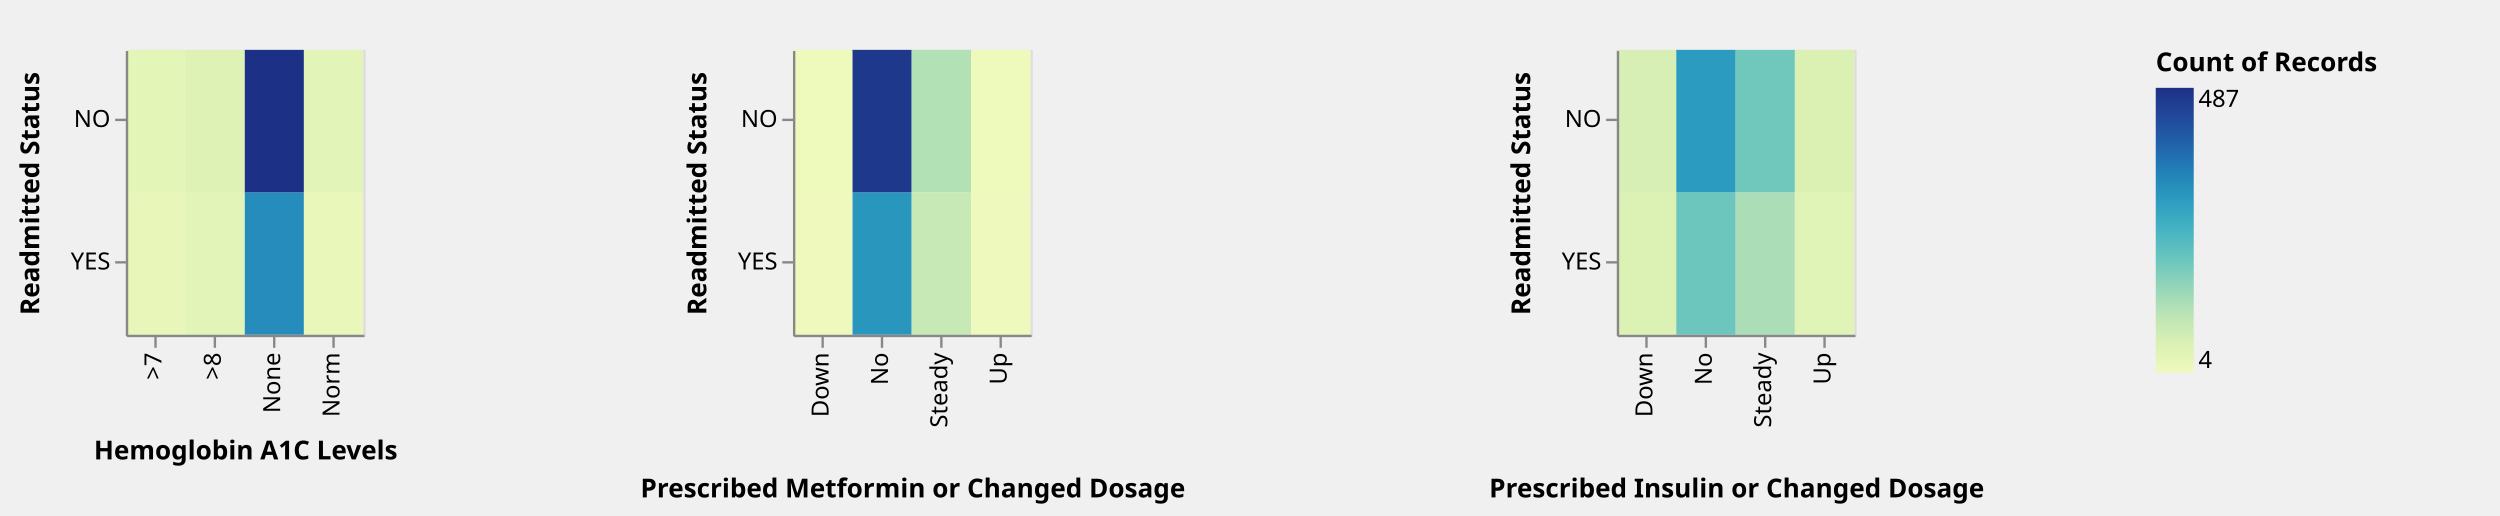
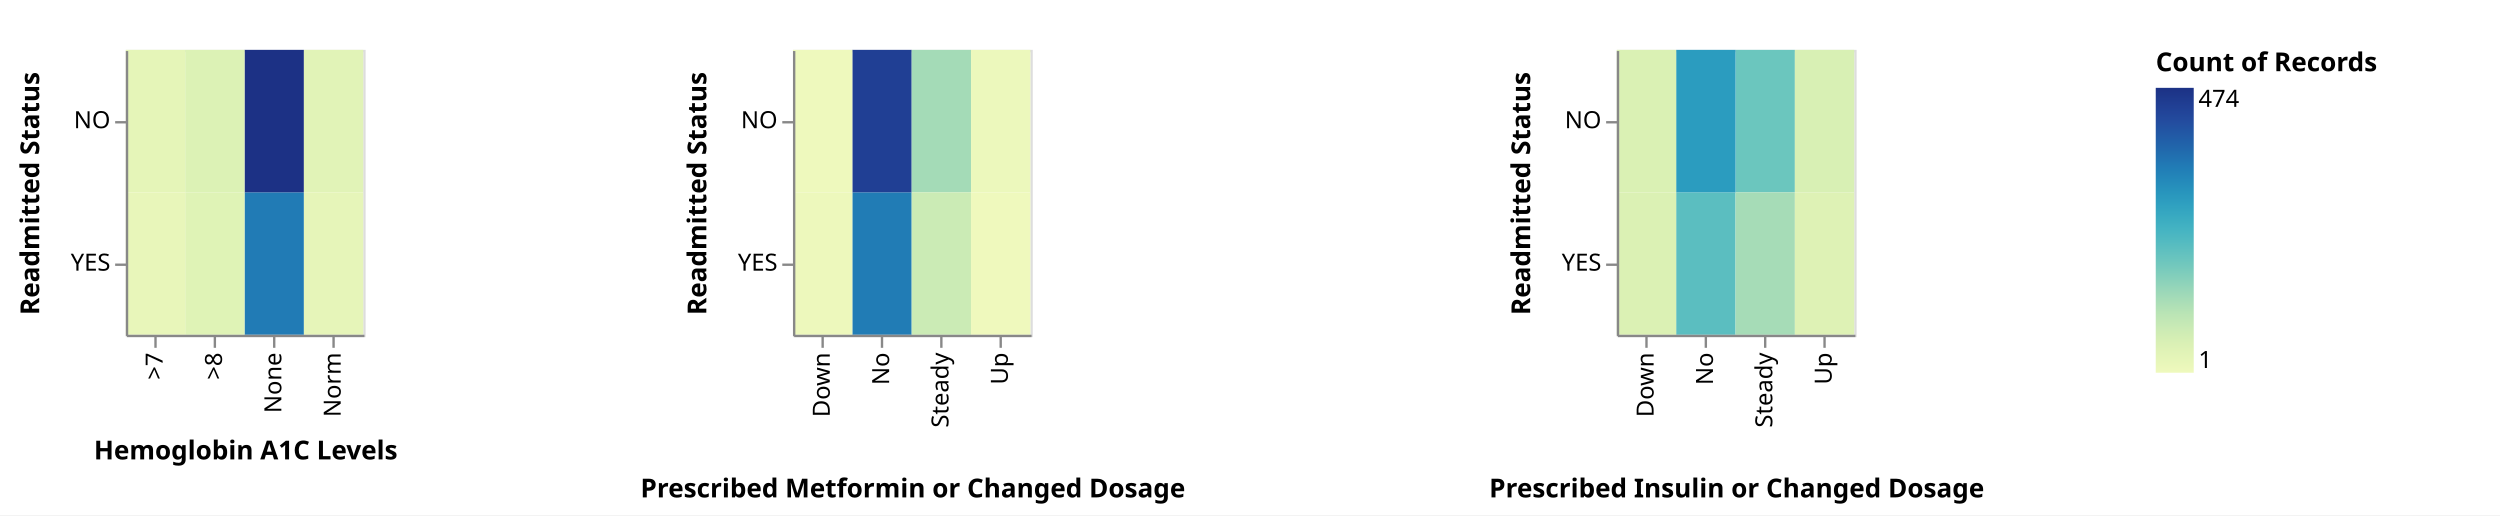
- <svg xmlns="http://www.w3.org/2000/svg" class="marks" width="1053" height="217" viewBox="0 0 1053 217" version="1.1">
+ <svg xmlns="http://www.w3.org/2000/svg" version="1.1" class="marks" width="1053" height="217" viewBox="0 0 1053 217">
+   <rect width="1053" height="217" fill="white" />
+   <g fill="none" stroke-miterlimit="10" transform="translate(53,21)">
+     <g class="mark-group role-frame root" role="graphics-object" aria-roledescription="group mark container">
+       <g transform="translate(0,0)">
+         <path class="background" aria-hidden="true" d="M0,0h0v120h0Z" />
+         <g>
+           <g class="mark-group role-scope concat_0_group" role="graphics-object" aria-roledescription="group mark container">
+             <g transform="translate(0,0)">
+               <path class="background" aria-hidden="true" d="M0.5,0.5h100v120h-100Z" stroke="#ddd" />
+               <g>
+                 <g class="mark-rect role-mark concat_0_marks" role="graphics-object" aria-roledescription="rect mark container">
+                   <path aria-label="Count of Records: 343; Hemoglobin A1C Levels: None; Readmitted Status: YES" role="graphics-symbol" aria-roledescription="rect mark" d="M50,60h25v60h-25Z" fill="rgb(33, 123, 181)" />
+                   <path aria-label="Count of Records: 474; Hemoglobin A1C Levels: None; Readmitted Status: NO" role="graphics-symbol" aria-roledescription="rect mark" d="M50,0h25v60h-25Z" fill="rgb(28, 49, 133)" />
+                   <path aria-label="Count of Records: 39; Hemoglobin A1C Levels: &gt;8; Readmitted Status: YES" role="graphics-symbol" aria-roledescription="rect mark" d="M25,60h25v60h-25Z" fill="rgb(223, 243, 182)" />
+                   <path aria-label="Count of Records: 45; Hemoglobin A1C Levels: &gt;8; Readmitted Status: NO" role="graphics-symbol" aria-roledescription="rect mark" d="M25,0h25v60h-25Z" fill="rgb(220, 242, 181)" />
+                   <path aria-label="Count of Records: 35; Hemoglobin A1C Levels: Norm; Readmitted Status: NO" role="graphics-symbol" aria-roledescription="rect mark" d="M75,0h25v60h-25Z" fill="rgb(225, 243, 183)" />
+                   <path aria-label="Count of Records: 25; Hemoglobin A1C Levels: &gt;7; Readmitted Status: NO" role="graphics-symbol" aria-roledescription="rect mark" d="M0,0h25v60h-25Z" fill="rgb(229, 245, 184)" />
+                   <path aria-label="Count of Records: 22; Hemoglobin A1C Levels: Norm; Readmitted Status: YES" role="graphics-symbol" aria-roledescription="rect mark" d="M75,60h25v60h-25Z" fill="rgb(230, 245, 185)" />
+                   <path aria-label="Count of Records: 17; Hemoglobin A1C Levels: &gt;7; Readmitted Status: YES" role="graphics-symbol" aria-roledescription="rect mark" d="M0,60h25v60h-25Z" fill="rgb(232, 246, 186)" />
+                 </g>
+                 <g class="mark-group role-axis" role="graphics-symbol" aria-roledescription="axis" aria-label="X-axis titled 'Hemoglobin A1C Levels' for a discrete scale with 4 values: &gt;7, &gt;8, None, Norm">
+                   <g transform="translate(0.5,120.5)">
+                     <path class="background" aria-hidden="true" d="M0,0h0v0h0Z" pointer-events="none" />
+                     <g>
+                       <g class="mark-rule role-axis-tick" pointer-events="none">
+                         <line transform="translate(12,0)" x2="0" y2="5" stroke="#888" stroke-width="1" opacity="1" />
+                         <line transform="translate(37,0)" x2="0" y2="5" stroke="#888" stroke-width="1" opacity="1" />
+                         <line transform="translate(62,0)" x2="0" y2="5" stroke="#888" stroke-width="1" opacity="1" />
+                         <line transform="translate(87,0)" x2="0" y2="5" stroke="#888" stroke-width="1" opacity="1" />
+                       </g>
+                       <g class="mark-text role-axis-label" pointer-events="none">
+                         <text text-anchor="end" transform="translate(12,7) rotate(270) translate(0,3)" font-family="sans-serif" font-size="10px" fill="#000" opacity="1">&gt;7</text>
+                         <text text-anchor="end" transform="translate(37,7) rotate(270) translate(0,3)" font-family="sans-serif" font-size="10px" fill="#000" opacity="1">&gt;8</text>
+                         <text text-anchor="end" transform="translate(62,7) rotate(270) translate(0,3)" font-family="sans-serif" font-size="10px" fill="#000" opacity="1">None</text>
+                         <text text-anchor="end" transform="translate(87,7) rotate(270) translate(0,3)" font-family="sans-serif" font-size="10px" fill="#000" opacity="1">Norm</text>
+                       </g>
+                       <g class="mark-rule role-axis-domain" pointer-events="none">
+                         <line transform="translate(0,0)" x2="100" y2="0" stroke="#888" stroke-width="1" opacity="1" />
+                       </g>
+                       <g class="mark-text role-axis-title" pointer-events="none">
+                         <text text-anchor="middle" transform="translate(50,52)" font-family="sans-serif" font-size="11px" font-weight="bold" fill="#000" opacity="1">Hemoglobin A1C Levels</text>
+                       </g>
+                     </g>
+                     <path class="foreground" aria-hidden="true" d="" pointer-events="none" display="none" />
+                   </g>
+                 </g>
+                 <g class="mark-group role-axis" role="graphics-symbol" aria-roledescription="axis" aria-label="Y-axis titled 'Readmitted Status' for a discrete scale with 2 values: NO, YES">
+                   <g transform="translate(0.5,0.5)">
+                     <path class="background" aria-hidden="true" d="M0,0h0v0h0Z" pointer-events="none" />
+                     <g>
+                       <g class="mark-rule role-axis-tick" pointer-events="none">
+                         <line transform="translate(0,30)" x2="-5" y2="0" stroke="#888" stroke-width="1" opacity="1" />
+                         <line transform="translate(0,90)" x2="-5" y2="0" stroke="#888" stroke-width="1" opacity="1" />
+                       </g>
+                       <g class="mark-text role-axis-label" pointer-events="none">
+                         <text text-anchor="end" transform="translate(-7,32.5)" font-family="sans-serif" font-size="10px" fill="#000" opacity="1">NO</text>
+                         <text text-anchor="end" transform="translate(-7,92.5)" font-family="sans-serif" font-size="10px" fill="#000" opacity="1">YES</text>
+                       </g>
+                       <g class="mark-rule role-axis-domain" pointer-events="none">
+                         <line transform="translate(0,0)" x2="0" y2="120" stroke="#888" stroke-width="1" opacity="1" />
+                       </g>
+                       <g class="mark-text role-axis-title" pointer-events="none">
+                         <text text-anchor="middle" transform="translate(-35,60) rotate(-90) translate(0,-2)" font-family="sans-serif" font-size="11px" font-weight="bold" fill="#000" opacity="1">Readmitted Status</text>
+                       </g>
+                     </g>
+                     <path class="foreground" aria-hidden="true" d="" pointer-events="none" display="none" />
+                   </g>
+                 </g>
+               </g>
+               <path class="foreground" aria-hidden="true" d="" display="none" />
+             </g>
+           </g>
+           <g class="mark-group role-scope concat_1_group" role="graphics-object" aria-roledescription="group mark container">
+             <g transform="translate(281,0)">
+               <path class="background" aria-hidden="true" d="M0.5,0.5h100v120h-100Z" stroke="#ddd" />
+               <g>
+                 <g class="mark-rect role-mark concat_1_marks" role="graphics-object" aria-roledescription="rect mark container">
+                   <path aria-label="Count of Records: 342; Prescribed Metformin or Changed Dosage: No; Readmitted Status: YES" role="graphics-symbol" aria-roledescription="rect mark" d="M25,60h25v60h-25Z" fill="rgb(33, 124, 181)" />
+                   <path aria-label="Count of Records: 444; Prescribed Metformin or Changed Dosage: No; Readmitted Status: NO" role="graphics-symbol" aria-roledescription="rect mark" d="M25,0h25v60h-25Z" fill="rgb(32, 63, 148)" />
+                   <path aria-label="Count of Records: 124; Prescribed Metformin or Changed Dosage: Steady; Readmitted Status: NO" role="graphics-symbol" aria-roledescription="rect mark" d="M50,0h25v60h-25Z" fill="rgb(164, 219, 183)" />
+                   <path aria-label="Count of Records: 8; Prescribed Metformin or Changed Dosage: Up; Readmitted Status: NO" role="graphics-symbol" aria-roledescription="rect mark" d="M75,0h25v60h-25Z" fill="rgb(236, 248, 188)" />
+                   <path aria-label="Count of Records: 73; Prescribed Metformin or Changed Dosage: Steady; Readmitted Status: YES" role="graphics-symbol" aria-roledescription="rect mark" d="M50,60h25v60h-25Z" fill="rgb(203, 235, 181)" />
+                   <path aria-label="Count of Records: 3; Prescribed Metformin or Changed Dosage: Down; Readmitted Status: NO" role="graphics-symbol" aria-roledescription="rect mark" d="M0,0h25v60h-25Z" fill="rgb(238, 249, 189)" />
+                   <path aria-label="Count of Records: 1; Prescribed Metformin or Changed Dosage: Up; Readmitted Status: YES" role="graphics-symbol" aria-roledescription="rect mark" d="M75,60h25v60h-25Z" fill="rgb(239, 249, 189)" />
+                   <path aria-label="Count of Records: 5; Prescribed Metformin or Changed Dosage: Down; Readmitted Status: YES" role="graphics-symbol" aria-roledescription="rect mark" d="M0,60h25v60h-25Z" fill="rgb(237, 248, 188)" />
+                 </g>
+                 <g class="mark-group role-axis" role="graphics-symbol" aria-roledescription="axis" aria-label="X-axis titled 'Prescribed Metformin or Changed Dosage' for a discrete scale with 4 values: Down, No, Steady, Up">
+                   <g transform="translate(0.5,120.5)">
+                     <path class="background" aria-hidden="true" d="M0,0h0v0h0Z" pointer-events="none" />
+                     <g>
+                       <g class="mark-rule role-axis-tick" pointer-events="none">
+                         <line transform="translate(12,0)" x2="0" y2="5" stroke="#888" stroke-width="1" opacity="1" />
+                         <line transform="translate(37,0)" x2="0" y2="5" stroke="#888" stroke-width="1" opacity="1" />
+                         <line transform="translate(62,0)" x2="0" y2="5" stroke="#888" stroke-width="1" opacity="1" />
+                         <line transform="translate(87,0)" x2="0" y2="5" stroke="#888" stroke-width="1" opacity="1" />
+                       </g>
+                       <g class="mark-text role-axis-label" pointer-events="none">
+                         <text text-anchor="end" transform="translate(12,7) rotate(270) translate(0,3)" font-family="sans-serif" font-size="10px" fill="#000" opacity="1">Down</text>
+                         <text text-anchor="end" transform="translate(37,7) rotate(270) translate(0,3)" font-family="sans-serif" font-size="10px" fill="#000" opacity="1">No</text>
+                         <text text-anchor="end" transform="translate(62,7) rotate(270) translate(0,3)" font-family="sans-serif" font-size="10px" fill="#000" opacity="1">Steady</text>
+                         <text text-anchor="end" transform="translate(87,7) rotate(270) translate(0,3)" font-family="sans-serif" font-size="10px" fill="#000" opacity="1">Up</text>
+                       </g>
+                       <g class="mark-rule role-axis-domain" pointer-events="none">
+                         <line transform="translate(0,0)" x2="100" y2="0" stroke="#888" stroke-width="1" opacity="1" />
+                       </g>
+                       <g class="mark-text role-axis-title" pointer-events="none">
+                         <text text-anchor="middle" transform="translate(50,68)" font-family="sans-serif" font-size="11px" font-weight="bold" fill="#000" opacity="1">Prescribed Metformin or Changed Dosage</text>
+                       </g>
+                     </g>
+                     <path class="foreground" aria-hidden="true" d="" pointer-events="none" display="none" />
+                   </g>
+                 </g>
+                 <g class="mark-group role-axis" role="graphics-symbol" aria-roledescription="axis" aria-label="Y-axis titled 'Readmitted Status' for a discrete scale with 2 values: NO, YES">
+                   <g transform="translate(0.5,0.5)">
+                     <path class="background" aria-hidden="true" d="M0,0h0v0h0Z" pointer-events="none" />
+                     <g>
+                       <g class="mark-rule role-axis-tick" pointer-events="none">
+                         <line transform="translate(0,30)" x2="-5" y2="0" stroke="#888" stroke-width="1" opacity="1" />
+                         <line transform="translate(0,90)" x2="-5" y2="0" stroke="#888" stroke-width="1" opacity="1" />
+                       </g>
+                       <g class="mark-text role-axis-label" pointer-events="none">
+                         <text text-anchor="end" transform="translate(-7,32.5)" font-family="sans-serif" font-size="10px" fill="#000" opacity="1">NO</text>
+                         <text text-anchor="end" transform="translate(-7,92.5)" font-family="sans-serif" font-size="10px" fill="#000" opacity="1">YES</text>
+                       </g>
+                       <g class="mark-rule role-axis-domain" pointer-events="none">
+                         <line transform="translate(0,0)" x2="0" y2="120" stroke="#888" stroke-width="1" opacity="1" />
+                       </g>
+                       <g class="mark-text role-axis-title" pointer-events="none">
+                         <text text-anchor="middle" transform="translate(-35,60) rotate(-90) translate(0,-2)" font-family="sans-serif" font-size="11px" font-weight="bold" fill="#000" opacity="1">Readmitted Status</text>
+                       </g>
+                     </g>
+                     <path class="foreground" aria-hidden="true" d="" pointer-events="none" display="none" />
+                   </g>
+                 </g>
+               </g>
+               <path class="foreground" aria-hidden="true" d="" display="none" />
+             </g>
+           </g>
+           <g class="mark-group role-scope concat_2_group" role="graphics-object" aria-roledescription="group mark container">
+             <g transform="translate(628,0)">
+               <path class="background" aria-hidden="true" d="M0.5,0.5h100v120h-100Z" stroke="#ddd" />
+               <g>
+                 <g class="mark-rect role-mark concat_2_marks" role="graphics-object" aria-roledescription="rect mark container">
+                   <path aria-label="Count of Records: 209; Prescribed Insulin or Changed Dosage: No; Readmitted Status: YES" role="graphics-symbol" aria-roledescription="rect mark" d="M25,60h25v60h-25Z" fill="rgb(91, 190, 192)" />
+                   <path aria-label="Count of Records: 188; Prescribed Insulin or Changed Dosage: Steady; Readmitted Status: NO" role="graphics-symbol" aria-roledescription="rect mark" d="M50,0h25v60h-25Z" fill="rgb(107, 198, 190)" />
+                   <path aria-label="Count of Records: 122; Prescribed Insulin or Changed Dosage: Steady; Readmitted Status: YES" role="graphics-symbol" aria-roledescription="rect mark" d="M50,60h25v60h-25Z" fill="rgb(166, 220, 183)" />
+                   <path aria-label="Count of Records: 288; Prescribed Insulin or Changed Dosage: No; Readmitted Status: NO" role="graphics-symbol" aria-roledescription="rect mark" d="M25,0h25v60h-25Z" fill="rgb(43, 156, 191)" />
+                   <path aria-label="Count of Records: 50; Prescribed Insulin or Changed Dosage: Down; Readmitted Status: NO" role="graphics-symbol" aria-roledescription="rect mark" d="M0,0h25v60h-25Z" fill="rgb(218, 241, 180)" />
+                   <path aria-label="Count of Records: 41; Prescribed Insulin or Changed Dosage: Up; Readmitted Status: YES" role="graphics-symbol" aria-roledescription="rect mark" d="M75,60h25v60h-25Z" fill="rgb(222, 242, 181)" />
+                   <path aria-label="Count of Records: 53; Prescribed Insulin or Changed Dosage: Up; Readmitted Status: NO" role="graphics-symbol" aria-roledescription="rect mark" d="M75,0h25v60h-25Z" fill="rgb(216, 240, 180)" />
+                   <path aria-label="Count of Records: 49; Prescribed Insulin or Changed Dosage: Down; Readmitted Status: YES" role="graphics-symbol" aria-roledescription="rect mark" d="M0,60h25v60h-25Z" fill="rgb(219, 241, 180)" />
+                 </g>
+                 <g class="mark-group role-axis" role="graphics-symbol" aria-roledescription="axis" aria-label="X-axis titled 'Prescribed Insulin or Changed Dosage' for a discrete scale with 4 values: Down, No, Steady, Up">
+                   <g transform="translate(0.5,120.5)">
+                     <path class="background" aria-hidden="true" d="M0,0h0v0h0Z" pointer-events="none" />
+                     <g>
+                       <g class="mark-rule role-axis-tick" pointer-events="none">
+                         <line transform="translate(12,0)" x2="0" y2="5" stroke="#888" stroke-width="1" opacity="1" />
+                         <line transform="translate(37,0)" x2="0" y2="5" stroke="#888" stroke-width="1" opacity="1" />
+                         <line transform="translate(62,0)" x2="0" y2="5" stroke="#888" stroke-width="1" opacity="1" />
+                         <line transform="translate(87,0)" x2="0" y2="5" stroke="#888" stroke-width="1" opacity="1" />
+                       </g>
+                       <g class="mark-text role-axis-label" pointer-events="none">
+                         <text text-anchor="end" transform="translate(12,7) rotate(270) translate(0,3)" font-family="sans-serif" font-size="10px" fill="#000" opacity="1">Down</text>
+                         <text text-anchor="end" transform="translate(37,7) rotate(270) translate(0,3)" font-family="sans-serif" font-size="10px" fill="#000" opacity="1">No</text>
+                         <text text-anchor="end" transform="translate(62,7) rotate(270) translate(0,3)" font-family="sans-serif" font-size="10px" fill="#000" opacity="1">Steady</text>
+                         <text text-anchor="end" transform="translate(87,7) rotate(270) translate(0,3)" font-family="sans-serif" font-size="10px" fill="#000" opacity="1">Up</text>
+                       </g>
+                       <g class="mark-rule role-axis-domain" pointer-events="none">
+                         <line transform="translate(0,0)" x2="100" y2="0" stroke="#888" stroke-width="1" opacity="1" />
+                       </g>
+                       <g class="mark-text role-axis-title" pointer-events="none">
+                         <text text-anchor="middle" transform="translate(50,68)" font-family="sans-serif" font-size="11px" font-weight="bold" fill="#000" opacity="1">Prescribed Insulin or Changed Dosage</text>
+                       </g>
+                     </g>
+                     <path class="foreground" aria-hidden="true" d="" pointer-events="none" display="none" />
+                   </g>
+                 </g>
+                 <g class="mark-group role-axis" role="graphics-symbol" aria-roledescription="axis" aria-label="Y-axis titled 'Readmitted Status' for a discrete scale with 2 values: NO, YES">
+                   <g transform="translate(0.5,0.5)">
+                     <path class="background" aria-hidden="true" d="M0,0h0v0h0Z" pointer-events="none" />
+                     <g>
+                       <g class="mark-rule role-axis-tick" pointer-events="none">
+                         <line transform="translate(0,30)" x2="-5" y2="0" stroke="#888" stroke-width="1" opacity="1" />
+                         <line transform="translate(0,90)" x2="-5" y2="0" stroke="#888" stroke-width="1" opacity="1" />
+                       </g>
+                       <g class="mark-text role-axis-label" pointer-events="none">
+                         <text text-anchor="end" transform="translate(-7,32.5)" font-family="sans-serif" font-size="10px" fill="#000" opacity="1">NO</text>
+                         <text text-anchor="end" transform="translate(-7,92.5)" font-family="sans-serif" font-size="10px" fill="#000" opacity="1">YES</text>
+                       </g>
+                       <g class="mark-rule role-axis-domain" pointer-events="none">
+                         <line transform="translate(0,0)" x2="0" y2="120" stroke="#888" stroke-width="1" opacity="1" />
+                       </g>
+                       <g class="mark-text role-axis-title" pointer-events="none">
+                         <text text-anchor="middle" transform="translate(-35,60) rotate(-90) translate(0,-2)" font-family="sans-serif" font-size="11px" font-weight="bold" fill="#000" opacity="1">Readmitted Status</text>
+                       </g>
+                     </g>
+                     <path class="foreground" aria-hidden="true" d="" pointer-events="none" display="none" />
+                   </g>
+                 </g>
+               </g>
+               <path class="foreground" aria-hidden="true" d="" display="none" />
+             </g>
+           </g>
+           <g class="mark-group role-legend" role="graphics-symbol" aria-roledescription="legend" aria-label="Gradient legend titled 'Count of Records' for fill color with values from 1 to 474">
+             <g transform="translate(855,0)">
+               <path class="background" aria-hidden="true" d="M0,0h140v136h-140Z" pointer-events="none" />
+               <g>
+                 <g class="mark-group role-legend-entry">
+                   <g transform="translate(0,16)">
+                     <path class="background" aria-hidden="true" d="M0,0h0v0h0Z" pointer-events="none" />
+                     <g>
+                       <g class="mark-rect role-legend-gradient" pointer-events="none">
+                         <path d="M0,0h16v120h-16Z" fill="url(#gradient_0)" stroke="#ddd" stroke-width="0" opacity="1" />
+                       </g>
+                       <g class="mark-text role-legend-label" pointer-events="none">
+                         <text text-anchor="start" transform="translate(18,118)" font-family="sans-serif" font-size="10px" fill="#000" opacity="1">1</text>
+                         <text text-anchor="start" transform="translate(18,8)" font-family="sans-serif" font-size="10px" fill="#000" opacity="1">474</text>
+                       </g>
+                     </g>
+                     <path class="foreground" aria-hidden="true" d="" pointer-events="none" display="none" />
+                   </g>
+                 </g>
+                 <g class="mark-text role-legend-title" pointer-events="none">
+                   <text text-anchor="start" transform="translate(0,9)" font-family="sans-serif" font-size="11px" font-weight="bold" fill="#000" opacity="1">Count of Records</text>
+                 </g>
+               </g>
+               <path class="foreground" aria-hidden="true" d="" pointer-events="none" display="none" />
+             </g>
+           </g>
+         </g>
+         <path class="foreground" aria-hidden="true" d="" display="none" />
+       </g>
+     </g>
+   </g>
  <defs>
    <linearGradient id="gradient_0" x1="0" x2="0" y1="1" y2="0">
      <stop offset="0" stop-color="rgb(239, 249, 189)" />
-       <stop offset="0.095" stop-color="rgb(220, 241, 180)" />
-       <stop offset="0.199" stop-color="rgb(189, 229, 181)" />
-       <stop offset="0.302" stop-color="rgb(147, 213, 185)" />
-       <stop offset="0.406" stop-color="rgb(103, 196, 190)" />
-       <stop offset="0.509" stop-color="rgb(67, 178, 194)" />
-       <stop offset="0.613" stop-color="rgb(43, 154, 191)" />
-       <stop offset="0.716" stop-color="rgb(33, 125, 182)" />
-       <stop offset="0.82" stop-color="rgb(33, 93, 167)" />
-       <stop offset="0.923" stop-color="rgb(33, 66, 151)" />
+       <stop offset="0.04" stop-color="rgb(231, 246, 185)" />
+       <stop offset="0.082" stop-color="rgb(223, 242, 182)" />
+       <stop offset="0.125" stop-color="rgb(212, 238, 180)" />
+       <stop offset="0.167" stop-color="rgb(199, 233, 181)" />
+       <stop offset="0.209" stop-color="rgb(185, 228, 181)" />
+       <stop offset="0.252" stop-color="rgb(168, 221, 183)" />
+       <stop offset="0.294" stop-color="rgb(151, 214, 185)" />
+       <stop offset="0.336" stop-color="rgb(132, 207, 187)" />
+       <stop offset="0.378" stop-color="rgb(114, 200, 189)" />
+       <stop offset="0.421" stop-color="rgb(98, 193, 191)" />
+       <stop offset="0.463" stop-color="rgb(82, 186, 193)" />
+       <stop offset="0.505" stop-color="rgb(68, 179, 194)" />
+       <stop offset="0.548" stop-color="rgb(57, 170, 193)" />
+       <stop offset="0.59" stop-color="rgb(47, 160, 192)" />
+       <stop offset="0.632" stop-color="rgb(40, 149, 189)" />
+       <stop offset="0.674" stop-color="rgb(36, 137, 186)" />
+       <stop offset="0.717" stop-color="rgb(33, 125, 182)" />
+       <stop offset="0.759" stop-color="rgb(33, 112, 176)" />
+       <stop offset="0.801" stop-color="rgb(33, 99, 170)" />
+       <stop offset="0.844" stop-color="rgb(34, 87, 164)" />
+       <stop offset="0.886" stop-color="rgb(35, 75, 158)" />
+       <stop offset="0.928" stop-color="rgb(33, 65, 150)" />
+       <stop offset="0.97" stop-color="rgb(30, 56, 140)" />
      <stop offset="1" stop-color="rgb(28, 49, 133)" />
    </linearGradient>
  </defs>
-   <g transform="translate(53,21)">
-     <g class="mark-group role-frame root">
-       <g transform="translate(0,0)">
-         <path class="background" d="M0,0h0v120h0Z" style="fill: none;" />
-         <g>
-           <g class="mark-group role-scope concat_0_group">
-             <g transform="translate(0,0)">
-               <path class="background" d="M0.5,0.5h100v120h-100Z" style="fill: none; stroke: #ddd;" />
-               <g>
-                 <g class="mark-rect role-mark concat_0_marks">
-                   <path d="M50,60h25v60h-25Z" style="fill: rgb(37, 140, 187);" />
-                   <path d="M75,60h25v60h-25Z" style="fill: rgb(233, 247, 186);" />
-                   <path d="M25,60h25v60h-25Z" style="fill: rgb(226, 244, 183);" />
-                   <path d="M50,0h25v60h-25Z" style="fill: rgb(28, 49, 133);" />
-                   <path d="M75,0h25v60h-25Z" style="fill: rgb(226, 244, 183);" />
-                   <path d="M25,0h25v60h-25Z" style="fill: rgb(222, 242, 181);" />
-                   <path d="M0,60h25v60h-25Z" style="fill: rgb(232, 246, 186);" />
-                   <path d="M0,0h25v60h-25Z" style="fill: rgb(228, 245, 184);" />
-                 </g>
-                 <g class="mark-group role-axis">
-                   <g transform="translate(0.5,120.5)">
-                     <path class="background" d="M0,0h0v0h0Z" style="pointer-events: none; fill: none;" />
-                     <g>
-                       <g class="mark-rule role-axis-tick" style="pointer-events: none;">
-                         <line transform="translate(12,0)" x2="0" y2="5" style="fill: none; stroke: #888; stroke-width: 1; opacity: 1;" />
-                         <line transform="translate(37,0)" x2="0" y2="5" style="fill: none; stroke: #888; stroke-width: 1; opacity: 1;" />
-                         <line transform="translate(62,0)" x2="0" y2="5" style="fill: none; stroke: #888; stroke-width: 1; opacity: 1;" />
-                         <line transform="translate(87,0)" x2="0" y2="5" style="fill: none; stroke: #888; stroke-width: 1; opacity: 1;" />
-                       </g>
-                       <g class="mark-text role-axis-label" style="pointer-events: none;">
-                         <text text-anchor="end" transform="translate(11.5,7) rotate(270) translate(0,3)" style="font-family: sans-serif; font-size: 10px; fill: #000; opacity: 1;">&gt;7</text>
-                         <text text-anchor="end" transform="translate(36.5,7) rotate(270) translate(0,3)" style="font-family: sans-serif; font-size: 10px; fill: #000; opacity: 1;">&gt;8</text>
-                         <text text-anchor="end" transform="translate(61.5,7) rotate(270) translate(0,3)" style="font-family: sans-serif; font-size: 10px; fill: #000; opacity: 1;">None</text>
-                         <text text-anchor="end" transform="translate(86.5,7) rotate(270) translate(0,3)" style="font-family: sans-serif; font-size: 10px; fill: #000; opacity: 1;">Norm</text>
-                       </g>
-                       <g class="mark-rule role-axis-domain" style="pointer-events: none;">
-                         <line transform="translate(0,0)" x2="100" y2="0" style="fill: none; stroke: #888; stroke-width: 1; opacity: 1;" />
-                       </g>
-                       <g class="mark-text role-axis-title" style="pointer-events: none;">
-                         <text text-anchor="middle" transform="translate(50,52)" style="font-family: sans-serif; font-size: 11px; font-weight: bold; fill: #000; opacity: 1;">Hemoglobin A1C Levels</text>
-                       </g>
-                     </g>
-                   </g>
-                 </g>
-                 <g class="mark-group role-axis">
-                   <g transform="translate(0.5,0.5)">
-                     <path class="background" d="M0,0h0v0h0Z" style="pointer-events: none; fill: none;" />
-                     <g>
-                       <g class="mark-rule role-axis-tick" style="pointer-events: none;">
-                         <line transform="translate(0,29)" x2="-5" y2="0" style="fill: none; stroke: #888; stroke-width: 1; opacity: 1;" />
-                         <line transform="translate(0,89)" x2="-5" y2="0" style="fill: none; stroke: #888; stroke-width: 1; opacity: 1;" />
-                       </g>
-                       <g class="mark-text role-axis-label" style="pointer-events: none;">
-                         <text text-anchor="end" transform="translate(-7,32)" style="font-family: sans-serif; font-size: 10px; fill: #000; opacity: 1;">NO</text>
-                         <text text-anchor="end" transform="translate(-7,92)" style="font-family: sans-serif; font-size: 10px; fill: #000; opacity: 1;">YES</text>
-                       </g>
-                       <g class="mark-rule role-axis-domain" style="pointer-events: none;">
-                         <line transform="translate(0,0)" x2="0" y2="120" style="fill: none; stroke: #888; stroke-width: 1; opacity: 1;" />
-                       </g>
-                       <g class="mark-text role-axis-title" style="pointer-events: none;">
-                         <text text-anchor="middle" transform="translate(-35,60) rotate(-90) translate(0,-2)" style="font-family: sans-serif; font-size: 11px; font-weight: bold; fill: #000; opacity: 1;">Readmitted Status</text>
-                       </g>
-                     </g>
-                   </g>
-                 </g>
-               </g>
-             </g>
-           </g>
-           <g class="mark-group role-scope concat_1_group">
-             <g transform="translate(281,0)">
-               <path class="background" d="M0.5,0.5h100v120h-100Z" style="fill: none; stroke: #ddd;" />
-               <g>
-                 <g class="mark-rect role-mark concat_1_marks">
-                   <path d="M25,60h25v60h-25Z" style="fill: rgb(41, 150, 190);" />
-                   <path d="M25,0h25v60h-25Z" style="fill: rgb(30, 56, 140);" />
-                   <path d="M50,0h25v60h-25Z" style="fill: rgb(179, 225, 182);" />
-                   <path d="M50,60h25v60h-25Z" style="fill: rgb(199, 233, 181);" />
-                   <path d="M75,0h25v60h-25Z" style="fill: rgb(238, 249, 188);" />
-                   <path d="M0,0h25v60h-25Z" style="fill: rgb(238, 249, 188);" />
-                   <path d="M75,60h25v60h-25Z" style="fill: rgb(238, 249, 189);" />
-                   <path d="M0,60h25v60h-25Z" style="fill: rgb(239, 249, 189);" />
-                 </g>
-                 <g class="mark-group role-axis">
-                   <g transform="translate(0.5,120.5)">
-                     <path class="background" d="M0,0h0v0h0Z" style="pointer-events: none; fill: none;" />
-                     <g>
-                       <g class="mark-rule role-axis-tick" style="pointer-events: none;">
-                         <line transform="translate(12,0)" x2="0" y2="5" style="fill: none; stroke: #888; stroke-width: 1; opacity: 1;" />
-                         <line transform="translate(37,0)" x2="0" y2="5" style="fill: none; stroke: #888; stroke-width: 1; opacity: 1;" />
-                         <line transform="translate(62,0)" x2="0" y2="5" style="fill: none; stroke: #888; stroke-width: 1; opacity: 1;" />
-                         <line transform="translate(87,0)" x2="0" y2="5" style="fill: none; stroke: #888; stroke-width: 1; opacity: 1;" />
-                       </g>
-                       <g class="mark-text role-axis-label" style="pointer-events: none;">
-                         <text text-anchor="end" transform="translate(11.5,7) rotate(270) translate(0,3)" style="font-family: sans-serif; font-size: 10px; fill: #000; opacity: 1;">Down</text>
-                         <text text-anchor="end" transform="translate(36.5,7) rotate(270) translate(0,3)" style="font-family: sans-serif; font-size: 10px; fill: #000; opacity: 1;">No</text>
-                         <text text-anchor="end" transform="translate(61.5,7) rotate(270) translate(0,3)" style="font-family: sans-serif; font-size: 10px; fill: #000; opacity: 1;">Steady</text>
-                         <text text-anchor="end" transform="translate(86.5,7) rotate(270) translate(0,3)" style="font-family: sans-serif; font-size: 10px; fill: #000; opacity: 1;">Up</text>
-                       </g>
-                       <g class="mark-rule role-axis-domain" style="pointer-events: none;">
-                         <line transform="translate(0,0)" x2="100" y2="0" style="fill: none; stroke: #888; stroke-width: 1; opacity: 1;" />
-                       </g>
-                       <g class="mark-text role-axis-title" style="pointer-events: none;">
-                         <text text-anchor="middle" transform="translate(50,68)" style="font-family: sans-serif; font-size: 11px; font-weight: bold; fill: #000; opacity: 1;">Prescribed Metformin or Changed Dosage</text>
-                       </g>
-                     </g>
-                   </g>
-                 </g>
-                 <g class="mark-group role-axis">
-                   <g transform="translate(0.5,0.5)">
-                     <path class="background" d="M0,0h0v0h0Z" style="pointer-events: none; fill: none;" />
-                     <g>
-                       <g class="mark-rule role-axis-tick" style="pointer-events: none;">
-                         <line transform="translate(0,29)" x2="-5" y2="0" style="fill: none; stroke: #888; stroke-width: 1; opacity: 1;" />
-                         <line transform="translate(0,89)" x2="-5" y2="0" style="fill: none; stroke: #888; stroke-width: 1; opacity: 1;" />
-                       </g>
-                       <g class="mark-text role-axis-label" style="pointer-events: none;">
-                         <text text-anchor="end" transform="translate(-7,32)" style="font-family: sans-serif; font-size: 10px; fill: #000; opacity: 1;">NO</text>
-                         <text text-anchor="end" transform="translate(-7,92)" style="font-family: sans-serif; font-size: 10px; fill: #000; opacity: 1;">YES</text>
-                       </g>
-                       <g class="mark-rule role-axis-domain" style="pointer-events: none;">
-                         <line transform="translate(0,0)" x2="0" y2="120" style="fill: none; stroke: #888; stroke-width: 1; opacity: 1;" />
-                       </g>
-                       <g class="mark-text role-axis-title" style="pointer-events: none;">
-                         <text text-anchor="middle" transform="translate(-35,60) rotate(-90) translate(0,-2)" style="font-family: sans-serif; font-size: 11px; font-weight: bold; fill: #000; opacity: 1;">Readmitted Status</text>
-                       </g>
-                     </g>
-                   </g>
-                 </g>
-               </g>
-             </g>
-           </g>
-           <g class="mark-group role-scope concat_2_group">
-             <g transform="translate(628,0)">
-               <path class="background" d="M0.5,0.5h100v120h-100Z" style="fill: none; stroke: #ddd;" />
-               <g>
-                 <g class="mark-rect role-mark concat_2_marks">
-                   <path d="M50,60h25v60h-25Z" style="fill: rgb(171, 222, 183);" />
-                   <path d="M25,60h25v60h-25Z" style="fill: rgb(108, 198, 190);" />
-                   <path d="M0,60h25v60h-25Z" style="fill: rgb(220, 242, 181);" />
-                   <path d="M50,0h25v60h-25Z" style="fill: rgb(112, 200, 189);" />
-                   <path d="M25,0h25v60h-25Z" style="fill: rgb(43, 156, 191);" />
-                   <path d="M75,0h25v60h-25Z" style="fill: rgb(219, 241, 180);" />
-                   <path d="M75,60h25v60h-25Z" style="fill: rgb(225, 244, 183);" />
-                   <path d="M0,0h25v60h-25Z" style="fill: rgb(215, 239, 180);" />
-                 </g>
-                 <g class="mark-group role-axis">
-                   <g transform="translate(0.5,120.5)">
-                     <path class="background" d="M0,0h0v0h0Z" style="pointer-events: none; fill: none;" />
-                     <g>
-                       <g class="mark-rule role-axis-tick" style="pointer-events: none;">
-                         <line transform="translate(12,0)" x2="0" y2="5" style="fill: none; stroke: #888; stroke-width: 1; opacity: 1;" />
-                         <line transform="translate(37,0)" x2="0" y2="5" style="fill: none; stroke: #888; stroke-width: 1; opacity: 1;" />
-                         <line transform="translate(62,0)" x2="0" y2="5" style="fill: none; stroke: #888; stroke-width: 1; opacity: 1;" />
-                         <line transform="translate(87,0)" x2="0" y2="5" style="fill: none; stroke: #888; stroke-width: 1; opacity: 1;" />
-                       </g>
-                       <g class="mark-text role-axis-label" style="pointer-events: none;">
-                         <text text-anchor="end" transform="translate(11.5,7) rotate(270) translate(0,3)" style="font-family: sans-serif; font-size: 10px; fill: #000; opacity: 1;">Down</text>
-                         <text text-anchor="end" transform="translate(36.5,7) rotate(270) translate(0,3)" style="font-family: sans-serif; font-size: 10px; fill: #000; opacity: 1;">No</text>
-                         <text text-anchor="end" transform="translate(61.5,7) rotate(270) translate(0,3)" style="font-family: sans-serif; font-size: 10px; fill: #000; opacity: 1;">Steady</text>
-                         <text text-anchor="end" transform="translate(86.5,7) rotate(270) translate(0,3)" style="font-family: sans-serif; font-size: 10px; fill: #000; opacity: 1;">Up</text>
-                       </g>
-                       <g class="mark-rule role-axis-domain" style="pointer-events: none;">
-                         <line transform="translate(0,0)" x2="100" y2="0" style="fill: none; stroke: #888; stroke-width: 1; opacity: 1;" />
-                       </g>
-                       <g class="mark-text role-axis-title" style="pointer-events: none;">
-                         <text text-anchor="middle" transform="translate(50,68)" style="font-family: sans-serif; font-size: 11px; font-weight: bold; fill: #000; opacity: 1;">Prescribed Insulin or Changed Dosage</text>
-                       </g>
-                     </g>
-                   </g>
-                 </g>
-                 <g class="mark-group role-axis">
-                   <g transform="translate(0.5,0.5)">
-                     <path class="background" d="M0,0h0v0h0Z" style="pointer-events: none; fill: none;" />
-                     <g>
-                       <g class="mark-rule role-axis-tick" style="pointer-events: none;">
-                         <line transform="translate(0,29)" x2="-5" y2="0" style="fill: none; stroke: #888; stroke-width: 1; opacity: 1;" />
-                         <line transform="translate(0,89)" x2="-5" y2="0" style="fill: none; stroke: #888; stroke-width: 1; opacity: 1;" />
-                       </g>
-                       <g class="mark-text role-axis-label" style="pointer-events: none;">
-                         <text text-anchor="end" transform="translate(-7,32)" style="font-family: sans-serif; font-size: 10px; fill: #000; opacity: 1;">NO</text>
-                         <text text-anchor="end" transform="translate(-7,92)" style="font-family: sans-serif; font-size: 10px; fill: #000; opacity: 1;">YES</text>
-                       </g>
-                       <g class="mark-rule role-axis-domain" style="pointer-events: none;">
-                         <line transform="translate(0,0)" x2="0" y2="120" style="fill: none; stroke: #888; stroke-width: 1; opacity: 1;" />
-                       </g>
-                       <g class="mark-text role-axis-title" style="pointer-events: none;">
-                         <text text-anchor="middle" transform="translate(-35,60) rotate(-90) translate(0,-2)" style="font-family: sans-serif; font-size: 11px; font-weight: bold; fill: #000; opacity: 1;">Readmitted Status</text>
-                       </g>
-                     </g>
-                   </g>
-                 </g>
-               </g>
-             </g>
-           </g>
-           <g class="mark-group role-legend">
-             <g transform="translate(855,0)">
-               <path class="background" d="M0,0h140v136h-140Z" style="pointer-events: none; fill: none;" />
-               <g>
-                 <g class="mark-group role-legend-entry">
-                   <g transform="translate(0,16)">
-                     <path class="background" d="M0,0h0v0h0Z" style="pointer-events: none; fill: none;" />
-                     <g>
-                       <g class="mark-rect role-legend-gradient" style="pointer-events: none;">
-                         <path d="M0,0h16v120h-16Z" style="fill: url(#gradient_0); stroke: #ddd; stroke-width: 0; opacity: 1;" />
-                       </g>
-                       <g class="mark-text role-legend-label" style="pointer-events: none;">
-                         <text text-anchor="start" transform="translate(18,118)" style="font-family: sans-serif; font-size: 10px; fill: #000; opacity: 1;">4</text>
-                         <text text-anchor="start" transform="translate(18,8)" style="font-family: sans-serif; font-size: 10px; fill: #000; opacity: 1;">487</text>
-                       </g>
-                     </g>
-                   </g>
-                 </g>
-                 <g class="mark-text role-legend-title" style="pointer-events: none;">
-                   <text text-anchor="start" transform="translate(0,9)" style="font-family: sans-serif; font-size: 11px; font-weight: bold; fill: #000; opacity: 1;">Count of Records</text>
-                 </g>
-               </g>
-             </g>
-           </g>
-         </g>
-       </g>
-     </g>
-   </g>
</svg>
